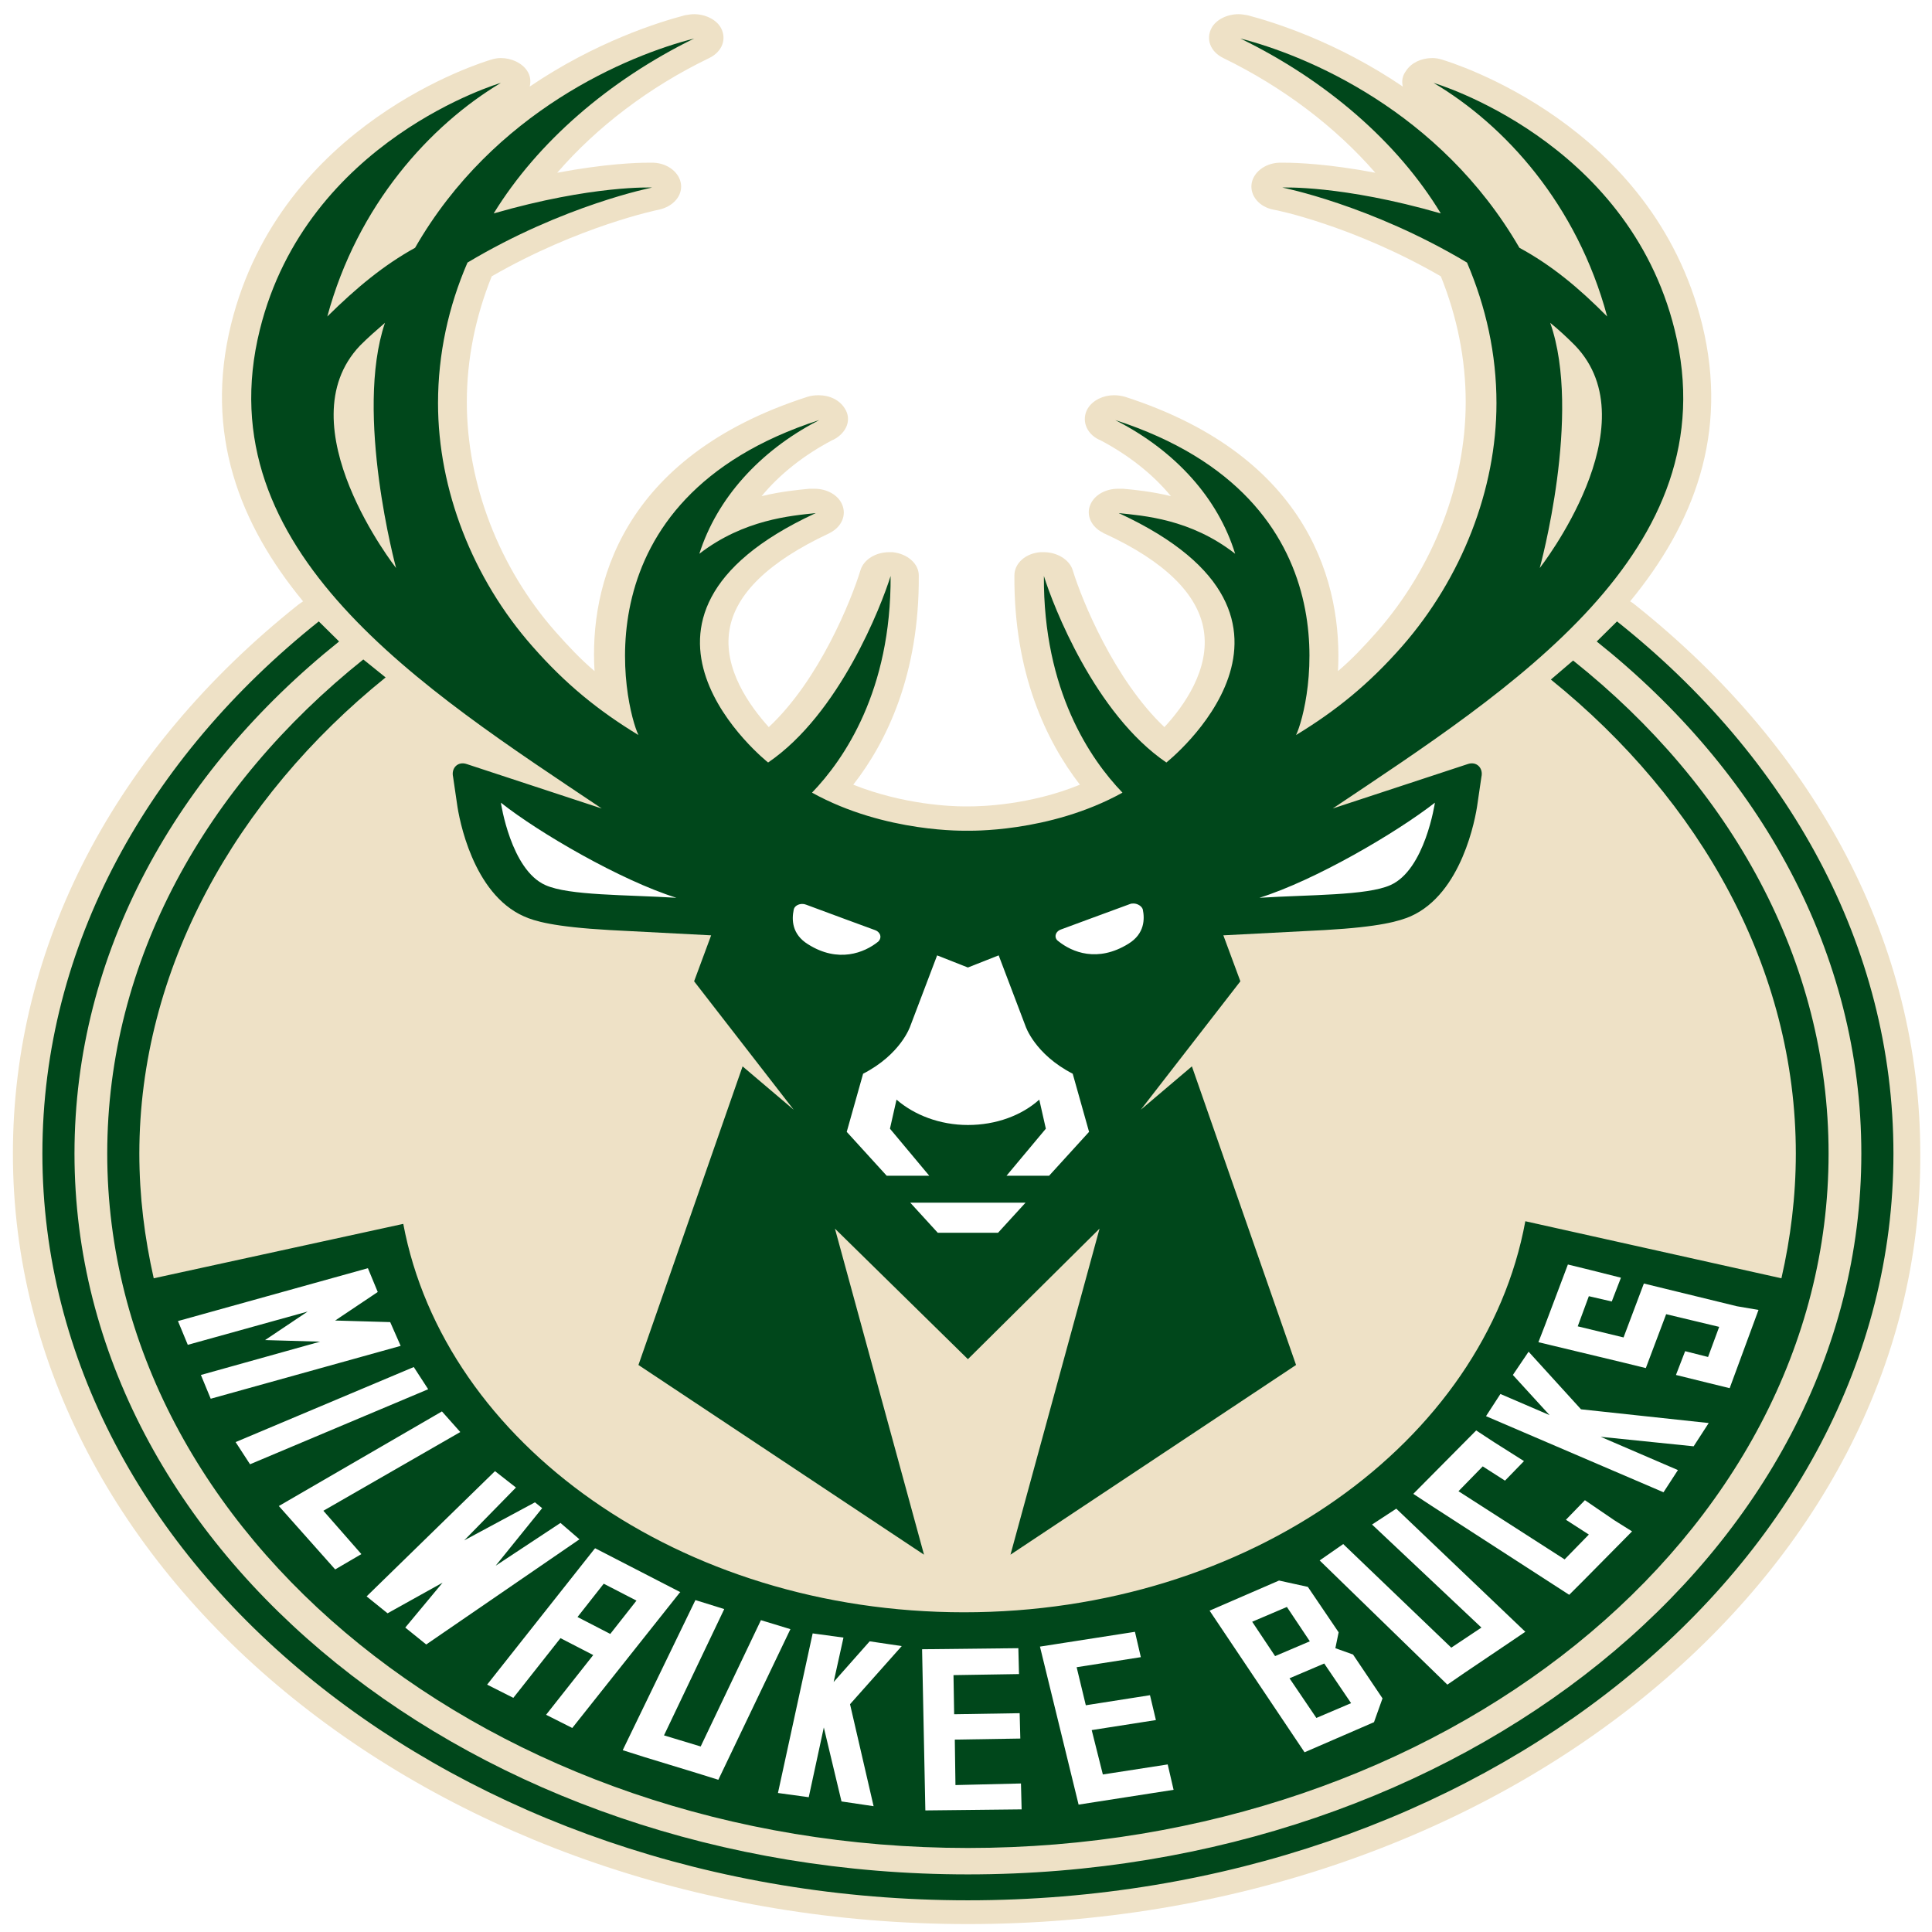
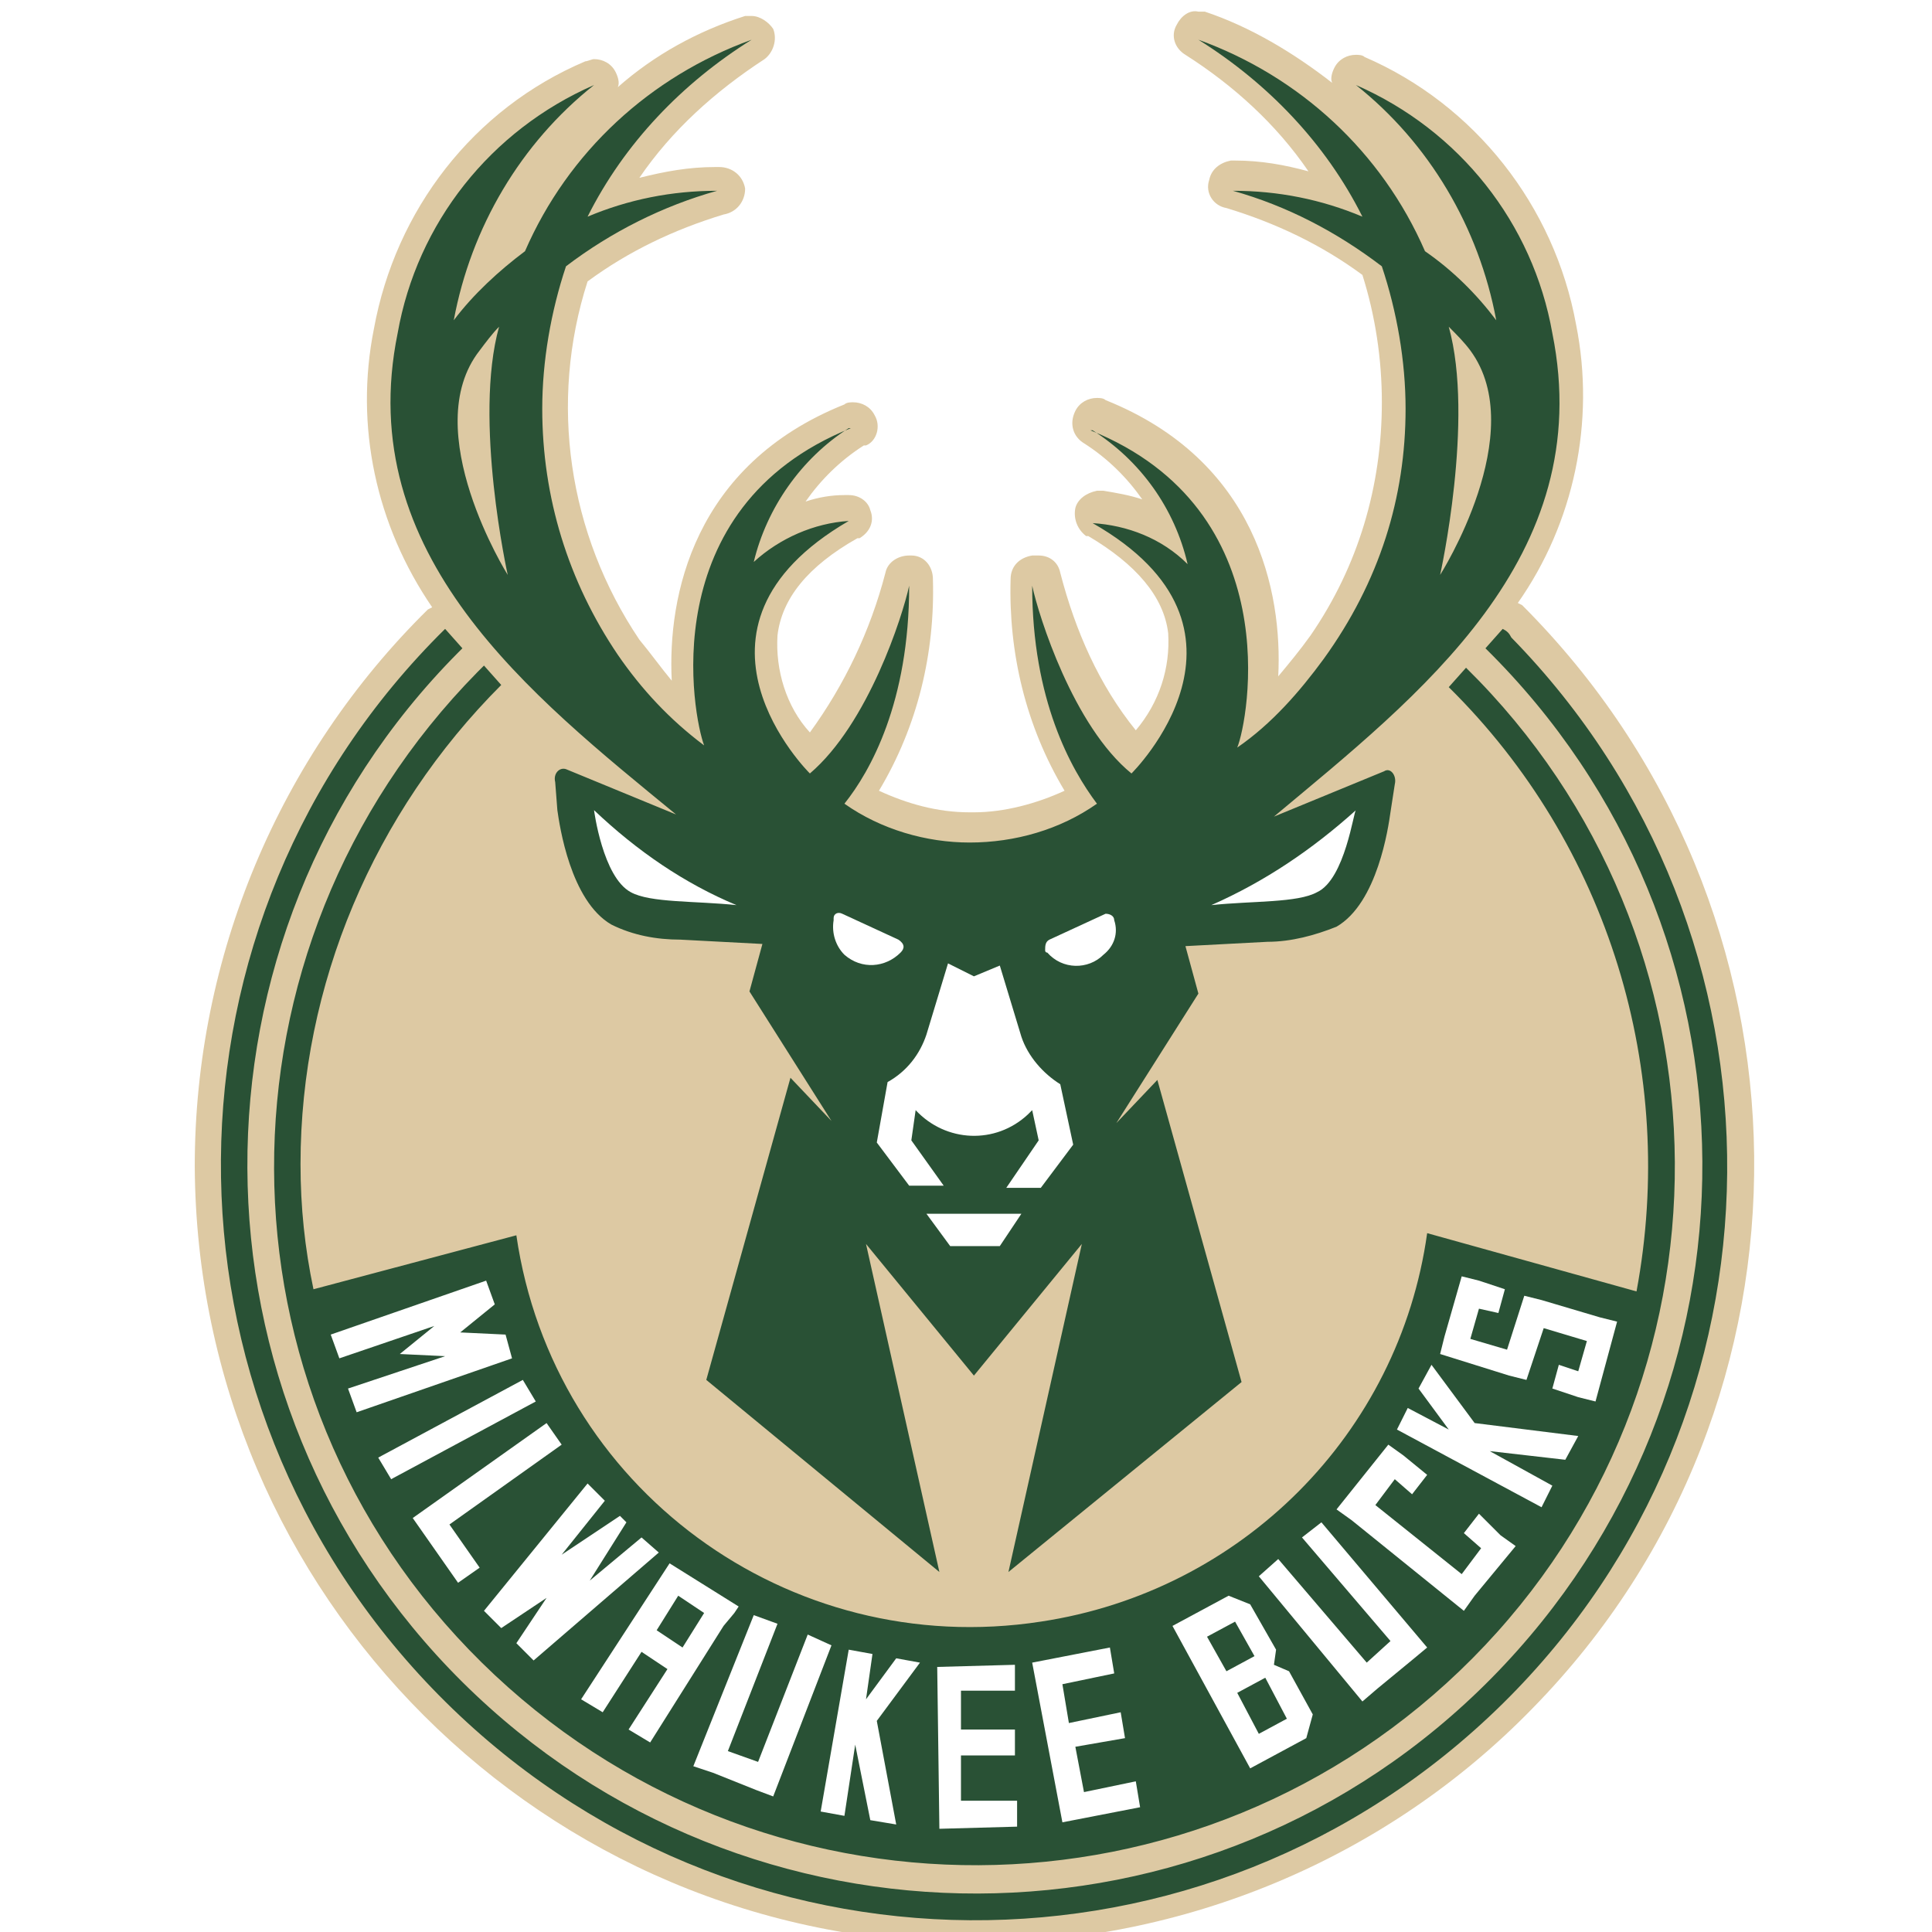
<svg xmlns="http://www.w3.org/2000/svg" width="300px" height="300px" viewBox="0 0 300 300" version="1.1">
  <g id="surface1">
-     <path style=" stroke:none;fill-rule:nonzero;fill:rgb(93.333%,88.235%,77.647%);fill-opacity:1;" d="M 150.297 298.77 C 68.523 298.77 2.004 245.105 2.004 179.129 C 2.004 146.879 17.77 116.598 46.352 93.867 C 46.555 93.703 46.859 93.539 47.062 93.375 C 37.195 81.395 31.703 67.359 35.875 50.375 C 43.605 19.109 74.93 9.672 76.254 9.262 C 76.762 9.098 77.27 9.016 77.777 9.016 C 79.406 9.016 81.031 9.754 81.848 10.984 C 82.355 11.723 82.457 12.625 82.254 13.445 C 92.527 6.473 102.289 3.438 106.359 2.367 C 106.867 2.285 107.273 2.203 107.781 2.203 C 109.512 2.203 111.238 3.027 111.953 4.34 C 112.867 6.062 112.156 8.031 110.121 9.016 C 100.766 13.527 92.629 19.766 86.523 26.824 C 93.949 25.43 98.832 25.266 100.562 25.266 L 101.477 25.266 C 103.715 25.348 105.543 26.824 105.746 28.629 C 105.953 30.434 104.527 32.074 102.289 32.566 C 102.188 32.566 89.883 35.109 76.355 42.906 C 73.812 49.227 72.488 55.789 72.488 62.438 C 72.488 75.074 77.473 88.121 86.219 98.051 C 88.254 100.348 90.188 102.402 92.32 104.207 C 91.508 91.16 96.289 70.973 125.379 61.617 C 125.887 61.453 126.496 61.371 127.105 61.371 C 128.836 61.371 130.359 62.109 131.176 63.422 C 132.293 65.145 131.48 67.195 129.445 68.262 L 129.242 68.344 C 124.867 70.645 121.105 73.598 118.258 77.043 C 121.309 76.305 123.953 76.059 125.684 75.895 L 126.496 75.895 C 128.43 75.895 130.156 76.879 130.77 78.355 C 131.48 80 130.668 81.805 128.938 82.707 L 128.633 82.871 C 119.375 87.219 114.191 92.227 113.273 97.805 C 112.258 103.879 116.426 109.621 119.375 112.906 C 127.207 105.602 132.191 93.211 133.617 88.531 C 134.125 86.891 135.957 85.742 138.09 85.742 L 138.602 85.742 C 140.938 85.988 142.668 87.547 142.668 89.352 C 142.77 104.699 137.684 115.203 132.496 121.848 C 140.328 124.969 147.855 125.215 149.586 125.215 L 150.602 125.215 C 152.23 125.215 159.855 125.051 167.688 121.848 C 162.5 115.121 157.414 104.617 157.516 89.352 C 157.516 87.465 159.246 85.906 161.586 85.742 L 162.094 85.742 C 164.129 85.742 166.062 86.891 166.57 88.531 C 167.992 93.211 173.078 105.602 180.809 112.906 C 183.859 109.621 187.93 103.879 186.91 97.805 C 185.996 92.227 180.809 87.137 171.555 82.871 C 171.453 82.871 171.25 82.707 171.25 82.707 C 169.418 81.805 168.605 79.918 169.316 78.355 C 169.926 76.879 171.656 75.895 173.586 75.895 L 174.402 75.895 C 176.23 76.059 178.773 76.305 181.824 77.043 C 178.977 73.598 175.215 70.645 170.84 68.344 L 170.637 68.262 C 168.605 67.277 167.891 65.145 168.91 63.422 C 169.723 62.109 171.352 61.371 172.977 61.371 C 173.586 61.371 174.098 61.453 174.707 61.617 C 203.691 70.973 208.473 91.16 207.762 104.207 C 209.898 102.402 211.828 100.348 213.863 98.051 C 222.609 88.039 227.594 75.074 227.594 62.438 C 227.594 55.789 226.273 49.227 223.73 42.906 C 210.102 35.027 197.996 32.566 197.793 32.566 C 195.555 32.156 194.133 30.434 194.336 28.629 C 194.539 26.824 196.371 25.348 198.609 25.266 L 199.523 25.266 C 201.254 25.266 206.234 25.43 213.559 26.824 C 207.355 19.684 199.219 13.527 189.961 9.016 C 187.93 8.031 187.215 6.062 188.133 4.34 C 188.844 3.027 190.574 2.203 192.301 2.203 C 192.809 2.203 193.219 2.285 193.727 2.367 C 197.793 3.438 207.559 6.473 217.832 13.445 C 217.629 12.625 217.73 11.805 218.34 10.984 C 219.152 9.754 220.68 9.016 222.406 9.016 C 222.918 9.016 223.426 9.098 223.934 9.262 C 225.254 9.672 256.582 19.109 264.312 50.375 C 268.48 67.359 262.988 81.395 253.125 93.375 C 253.43 93.539 253.633 93.703 253.836 93.867 C 282.414 116.598 298.18 146.879 298.18 179.129 C 298.586 245.105 232.07 298.77 150.297 298.77 Z M 150.297 298.77 " />
-     <path style=" stroke:none;fill-rule:nonzero;fill:rgb(0%,27.843%,10.588%);fill-opacity:1;" d="M 107.781 5.98 C 97.508 8.605 76.66 17.223 64.453 38.477 C 59.57 41.184 55.402 44.629 50.824 49.145 C 55.504 31.828 66.793 19.438 77.777 12.871 C 77.777 12.871 47.672 21.652 40.348 51.195 C 31.805 85.578 65.879 107.078 93.441 125.543 L 72.488 118.648 C 71.066 118.156 70.047 119.305 70.352 120.617 L 70.965 124.805 C 71.27 127.102 73.402 138.754 81.336 142.281 C 82.965 143.02 85.914 143.922 94.66 144.418 L 110.426 145.238 L 107.781 152.375 L 123.242 172.316 L 115.309 165.586 L 99.137 211.953 L 143.48 241.41 L 129.648 190.781 L 150.297 211.051 L 170.738 190.781 L 156.906 241.41 L 201.25 211.953 L 185.078 165.586 L 177.145 172.316 L 192.605 152.375 L 189.961 145.238 L 205.727 144.418 C 214.371 143.926 217.32 143.02 219.051 142.281 C 226.984 138.754 229.117 127.102 229.422 124.805 L 230.035 120.621 C 230.34 119.305 229.32 118.156 227.898 118.648 L 206.945 125.543 C 234.508 107.078 268.582 85.578 260.035 51.195 C 252.715 21.652 222.609 12.875 222.609 12.875 C 233.695 19.438 244.883 31.746 249.562 49.145 C 245.086 44.629 240.914 41.184 235.934 38.477 C 223.625 17.223 202.875 8.605 192.605 5.98 C 205.93 12.465 217.016 22.062 223.727 33.141 C 208.367 28.711 199.113 29.121 199.113 29.121 C 199.113 29.121 212.844 31.828 227.797 40.773 C 230.746 47.668 232.371 54.969 232.371 62.602 C 232.371 75.977 226.98 89.766 217.727 100.348 C 212.539 106.258 207.453 110.363 201.25 114.137 C 203.285 109.953 211.219 77.539 173.18 65.23 L 173.484 65.391 C 182.535 70.07 189.148 77.371 191.793 85.988 C 184.875 80.574 177.555 80.082 173.688 79.672 C 173.789 79.672 173.789 79.754 173.891 79.754 C 209.184 96.164 181.113 118.402 181.113 118.402 C 170.027 110.855 163.516 94.031 162.094 89.438 C 161.992 107.242 169.316 117.91 174.297 123.082 C 162.906 129.398 150.191 128.988 150.191 128.988 C 150.191 128.988 137.48 129.398 126.09 123.082 C 131.074 117.91 138.395 107.242 138.293 89.438 C 136.871 94.031 130.359 110.855 119.273 118.402 C 119.273 118.402 91.203 96.164 126.496 79.754 C 126.598 79.754 126.598 79.672 126.699 79.672 C 122.832 80.082 115.512 80.656 108.594 85.988 C 111.34 77.371 117.953 70.07 126.902 65.391 L 127.207 65.227 C 89.168 77.539 97.102 109.949 99.137 114.137 C 92.93 110.359 87.848 106.258 82.66 100.348 C 73.402 89.844 68.016 76.059 68.016 62.602 C 68.016 54.969 69.641 47.582 72.59 40.773 C 87.543 31.828 101.27 29.121 101.27 29.121 C 101.27 29.121 92.016 28.711 76.66 33.141 C 83.473 22.062 94.559 12.465 107.781 5.98 Z M 49.5 96.492 C 23.059 117.582 6.582 146.793 6.582 179.125 C 6.582 243.051 71.066 295.078 150.297 295.078 C 229.527 295.078 294.012 243.051 294.012 179.125 C 294.012 146.797 277.637 117.582 251.09 96.492 L 247.938 99.609 C 273.363 119.879 289.027 148.023 289.027 179.125 C 289.027 240.918 226.883 291.055 150.297 291.055 C 73.711 291.055 11.566 240.918 11.566 179.125 C 11.566 148.023 27.328 119.879 52.656 99.609 Z M 56.418 102.398 C 31.906 122.012 16.652 149.176 16.652 179.125 C 16.652 238.539 76.559 286.953 150.297 286.953 C 223.934 286.953 283.941 238.621 283.941 179.125 C 283.941 149.176 268.785 122.094 244.273 102.566 L 240.82 105.52 C 264.109 124.312 278.855 150.488 278.855 179.125 C 278.855 185.773 278.043 192.258 276.617 198.492 L 236.852 189.633 C 230.543 223.934 193.93 250.355 149.684 250.355 C 105.645 250.355 69.031 224.18 62.621 190.043 L 23.871 198.492 C 22.449 192.176 21.637 185.773 21.637 179.129 C 21.637 150.57 36.586 123.984 59.879 105.191 L 56.418 102.402 Z M 56.418 102.398 " />
-     <path style=" stroke:none;fill-rule:nonzero;fill:rgb(93.333%,88.235%,77.647%);fill-opacity:1;" d="M 59.777 50.129 C 58.453 51.277 57.133 52.426 55.91 53.656 C 44.113 66.047 61.504 88.203 61.504 88.203 C 61.504 88.203 54.996 64.242 59.777 50.129 Z M 240.715 50.129 C 245.699 64.242 239.09 88.203 239.09 88.203 C 239.09 88.203 256.48 66.047 244.582 53.656 C 243.363 52.426 242.039 51.195 240.715 50.129 Z M 240.715 50.129 " />
-     <path style=" stroke:none;fill-rule:nonzero;fill:rgb(100%,100%,100%);fill-opacity:1;" d="M 77.777 124.641 C 77.777 124.641 79.305 135.062 84.695 137.441 C 88.355 139.082 97.203 138.918 105.035 139.41 C 96.391 136.703 83.676 129.316 77.777 124.641 Z M 222.812 124.641 C 216.812 129.316 204.203 136.703 195.559 139.41 C 203.289 138.918 212.238 139.082 215.898 137.441 C 221.289 135.062 222.812 124.637 222.812 124.637 Z M 176.051 140.293 C 175.836 140.281 175.621 140.312 175.418 140.395 C 171.145 141.953 166.977 143.512 164.738 144.332 C 163.824 144.66 163.621 145.648 164.332 146.141 C 166.469 147.863 170.434 149.504 175.215 146.551 C 177.758 144.992 177.758 142.691 177.453 141.215 C 177.301 140.723 176.688 140.324 176.051 140.293 Z M 124.543 140.363 C 123.91 140.375 123.316 140.742 123.242 141.297 C 122.934 142.773 122.938 145.074 125.48 146.633 C 130.156 149.586 134.227 147.945 136.359 146.223 C 136.973 145.648 136.77 144.746 135.852 144.418 C 133.613 143.598 129.344 142.035 125.172 140.477 C 124.969 140.395 124.754 140.359 124.543 140.363 Z M 145.516 148.355 L 141.344 159.344 C 141.344 159.344 139.922 163.691 134.023 166.727 L 131.48 175.754 L 137.684 182.566 L 144.293 182.566 L 138.191 175.262 L 139.211 170.75 C 141.957 173.129 145.922 174.688 150.297 174.688 C 154.668 174.688 158.633 173.211 161.379 170.75 L 162.398 175.262 L 156.293 182.566 L 162.906 182.566 L 169.109 175.754 L 166.57 166.727 C 160.668 163.691 159.246 159.344 159.246 159.344 L 155.074 148.348 L 150.293 150.234 L 145.512 148.348 Z M 141.344 186.75 L 145.617 191.426 L 154.973 191.426 L 159.246 186.75 Z M 243.461 196.352 L 239.902 205.789 L 238.883 208.414 L 252.207 211.613 L 255.562 212.434 L 258.719 204.066 L 266.953 206.035 L 265.227 210.711 L 261.668 209.809 L 260.242 213.504 L 265.227 214.734 L 268.582 215.555 L 273.059 203.406 L 269.699 202.832 L 258.617 200.125 L 255.258 199.305 L 252.105 207.676 L 244.988 205.953 L 246.715 201.273 L 250.273 202.094 L 251.699 198.402 L 246.816 197.172 Z M 57.129 196.926 L 27.633 205.133 L 29.16 208.824 L 47.773 203.656 L 41.16 208.086 L 49.707 208.332 L 31.195 213.504 L 32.719 217.195 L 62.215 208.988 L 60.59 205.297 L 52.043 205.051 L 58.656 200.621 Z M 237.359 209.891 L 234.918 213.504 L 240.613 219.738 L 232.984 216.457 L 230.746 219.902 L 258.309 231.719 L 260.547 228.273 L 248.547 223.105 L 262.988 224.582 L 265.328 220.969 L 245.496 218.836 Z M 64.25 212.273 L 36.586 223.926 L 38.824 227.371 L 66.488 215.719 Z M 68.625 219.164 L 43.297 233.855 L 52.047 243.699 L 56.113 241.32 L 50.215 234.59 L 71.473 222.367 Z M 229.223 222.117 L 219.457 231.965 L 222.203 233.77 L 243.664 247.641 L 245.801 245.508 L 253.426 237.793 L 250.68 236.07 L 246.105 232.949 L 243.156 235.988 L 246.715 238.285 L 242.953 242.141 L 226.473 231.555 L 230.238 227.699 L 233.695 229.914 L 236.645 226.879 L 231.969 223.922 Z M 76.863 228.438 L 56.926 247.887 L 60.18 250.512 L 68.727 245.754 L 62.93 252.727 L 66.184 255.355 L 89.98 239.023 L 87.031 236.48 L 76.965 243.125 L 84.188 234.184 L 83.066 233.281 L 72.082 239.188 L 80.117 230.984 Z M 216.812 234.266 L 213.051 236.727 L 230.035 252.73 L 225.355 255.848 L 208.574 239.762 L 204.914 242.305 L 224.746 261.59 L 227.492 259.703 L 234.309 255.105 L 236.852 253.383 Z M 92.422 240.418 L 92.324 240.5 L 75.641 261.59 L 79.711 263.641 L 87.031 254.371 L 92.117 256.996 L 84.797 266.27 L 88.863 268.32 L 103 250.512 L 104.629 248.461 L 105.543 247.312 L 105.645 247.23 Z M 198.609 245.426 L 187.824 250.102 L 202.57 272.094 L 213.355 267.418 L 214.676 263.723 L 210.098 256.914 L 207.355 255.93 L 207.863 253.465 L 203.082 246.41 Z M 93.746 245.918 L 98.832 248.543 L 94.762 253.715 L 89.676 251.09 Z M 107.984 248.461 L 96.695 271.766 L 100.051 272.832 L 108.391 275.379 L 111.543 276.363 L 122.734 252.973 L 118.156 251.578 L 108.801 271.191 L 103.105 269.469 L 112.461 249.855 Z M 199.828 249.527 L 203.391 254.863 L 197.996 257.16 L 194.438 251.824 Z M 176.234 253.387 L 161.484 255.684 L 167.484 280.219 L 182.234 277.922 L 181.32 273.98 L 171.25 275.539 L 169.52 268.648 L 179.488 267.09 L 178.57 263.23 L 168.605 264.793 L 167.18 258.883 L 177.148 257.324 L 176.234 253.383 Z M 126.191 253.633 L 120.801 278.414 L 125.582 279.07 L 127.922 268.238 L 130.668 279.727 L 135.652 280.465 L 131.992 264.629 L 140.023 255.602 L 135.043 254.863 L 129.449 261.18 L 130.973 254.285 Z M 158.129 255.93 L 143.18 256.094 L 143.688 281.121 L 158.637 280.957 L 158.535 276.938 L 148.363 277.184 L 148.262 270.125 L 158.434 269.961 L 158.332 266.023 L 148.16 266.188 L 148.059 260.113 L 158.23 259.949 Z M 205.625 258.309 L 209.797 264.465 L 204.406 266.762 L 200.234 260.605 Z M 205.625 258.309 " />
+     <path style=" stroke:none;fill-rule:nonzero;fill:rgb(86.667%,78.824%,63.922%);fill-opacity:1;" d="M 151.23 301.734 C 84.535 301.734 30.578 247.781 30.242 181.094 C 30.242 148.59 43.312 117.422 66.438 94.637 L 67.109 94.301 C 58.395 81.566 55.043 66.152 58.059 51.07 C 61.41 32.641 73.477 16.891 90.902 9.516 C 91.238 9.516 91.91 9.18 92.242 9.18 C 93.586 9.18 94.926 9.852 95.594 11.191 C 95.93 11.863 96.266 12.867 95.93 13.539 C 101.629 8.512 108.332 4.824 115.703 2.48 L 116.711 2.48 C 118.051 2.48 119.391 3.484 120.062 4.488 C 120.73 6.164 120.062 8.176 118.719 9.18 C 111.012 14.207 104.309 20.238 99.281 27.613 C 103.305 26.605 106.992 25.938 111.012 25.938 L 111.684 25.938 C 113.691 25.938 115.367 27.277 115.703 29.289 C 115.703 31.297 114.363 32.973 112.352 33.309 C 104.645 35.656 97.605 39.008 91.238 43.699 C 85.207 62.465 88.223 82.906 99.281 99.328 C 100.957 101.336 102.633 103.684 104.309 105.695 C 103.641 92.625 107.66 72.184 131.121 62.801 C 131.457 62.465 132.125 62.465 132.461 62.465 C 133.801 62.465 135.141 63.133 135.812 64.477 C 136.816 66.152 136.148 68.496 134.473 69.168 L 134.137 69.168 C 130.449 71.512 127.434 74.527 125.09 77.879 C 127.098 77.211 129.109 76.875 131.121 76.875 L 131.789 76.875 C 133.465 76.875 134.809 77.879 135.141 79.219 C 135.812 80.895 135.141 82.57 133.465 83.578 L 133.133 83.578 C 125.422 87.934 121.402 92.961 120.73 98.656 C 120.395 104.02 122.07 109.715 125.758 113.734 C 131.121 106.363 135.141 97.984 137.488 88.938 C 137.824 87.262 139.5 86.258 141.176 86.258 L 141.512 86.258 C 143.52 86.258 144.863 87.934 144.863 89.941 C 145.195 101.336 142.516 112.73 136.484 122.785 C 140.84 124.793 145.531 126.137 150.559 126.137 L 151.23 126.137 C 155.922 126.137 160.949 124.793 165.305 122.785 C 159.273 112.73 156.594 101.336 156.926 89.941 C 156.926 87.934 158.27 86.594 160.277 86.258 L 161.285 86.258 C 162.961 86.258 164.301 87.262 164.637 88.938 C 166.98 97.984 170.668 106.363 176.367 113.402 C 180.051 109.043 181.727 103.684 181.395 98.32 C 180.723 92.625 176.367 87.598 168.992 83.242 L 168.656 83.242 C 167.316 82.234 166.648 80.559 166.98 78.887 C 167.316 77.543 168.656 76.539 170.332 76.203 L 171.34 76.203 C 173.348 76.539 175.359 76.875 177.371 77.543 C 175.023 74.191 172.008 71.176 168.324 68.832 C 166.648 67.824 165.977 65.816 166.98 63.805 C 167.652 62.465 168.992 61.793 170.332 61.793 C 170.668 61.793 171.34 61.793 171.672 62.129 C 195.133 71.512 199.156 91.953 198.484 105.023 C 200.16 103.012 201.836 101.004 203.512 98.656 C 210.887 87.934 214.574 75.535 214.574 62.465 C 214.574 55.762 213.566 49.059 211.555 42.691 C 205.188 38 198.148 34.648 190.441 32.305 C 188.43 31.969 187.09 29.957 187.762 27.949 C 188.098 26.273 189.438 25.266 191.113 24.93 L 191.781 24.93 C 195.805 24.93 199.492 25.602 203.176 26.605 C 198.148 19.234 191.445 13.203 184.074 8.512 C 182.398 7.504 181.727 5.496 182.734 3.82 C 183.402 2.48 184.746 1.473 186.086 1.809 L 187.09 1.809 C 194.129 4.156 200.832 8.176 206.863 12.867 C 206.527 12.199 206.863 11.191 207.199 10.523 C 207.871 9.184 209.211 8.512 210.551 8.512 C 210.887 8.512 211.555 8.512 211.891 8.848 C 228.984 16.219 241.383 31.969 244.734 50.402 C 247.75 65.48 244.398 81.23 235.688 93.629 L 236.355 93.965 C 283.613 141.215 284.617 217.621 238.031 265.207 C 215.242 288.668 183.738 301.734 151.23 301.734 Z M 151.23 301.734 " />
+     <path style=" stroke:none;fill-rule:nonzero;fill:rgb(16.078%,31.765%,20.784%);fill-opacity:1;" d="M 78.84 89.273 C 78.84 89.273 73.477 65.145 77.496 50.734 C 76.492 51.742 75.488 53.082 74.48 54.422 C 64.762 66.82 78.84 89.273 78.84 89.273 Z M 223.621 89.273 C 223.621 89.273 237.695 67.156 228.312 54.422 C 227.309 53.082 226.301 52.078 224.961 50.734 C 228.984 65.145 223.621 89.273 223.621 89.273 Z M 61.746 51.742 C 64.762 34.648 76.156 20.242 92.242 13.203 C 80.848 22.25 73.141 35.32 70.461 49.73 C 73.477 45.711 77.496 42.023 81.52 39.008 C 88.223 23.594 100.957 11.863 116.711 6.168 C 105.984 12.867 96.938 22.25 91.238 33.645 C 97.605 30.965 104.309 29.625 111.348 29.625 C 102.969 31.969 94.926 35.992 87.887 41.352 C 85.539 48.391 84.199 56.098 84.199 63.469 C 84.199 77.211 88.223 90.277 95.93 101.672 C 99.617 107.035 103.973 111.727 109.336 115.746 C 107.66 111.391 101.293 78.887 132.125 66.484 L 131.789 66.484 C 124.418 71.18 119.055 78.887 117.043 87.262 C 121.066 83.578 126.43 81.23 131.789 80.895 C 102.969 97.652 125.758 120.105 125.758 120.105 C 134.809 112.398 140.168 95.641 141.176 90.949 C 141.176 109.047 135.141 119.77 131.121 124.797 C 136.816 128.816 143.855 130.828 150.559 130.828 C 157.598 130.828 164.637 128.816 170.332 124.797 C 166.312 119.434 160.277 108.711 160.277 90.949 C 161.285 95.641 166.645 112.73 175.695 120.105 C 175.695 120.105 198.484 97.652 169.664 81.23 C 175.023 81.566 180.387 83.578 184.41 87.598 C 182.398 78.887 177.035 71.512 169.664 66.82 L 169.328 66.82 C 200.16 79.219 193.793 112.062 192.117 116.082 C 197.48 112.398 201.836 107.371 205.523 102.344 C 214.238 90.281 218.258 77.211 218.258 63.469 C 218.258 56.098 216.918 48.391 214.57 41.352 C 207.535 35.992 199.824 31.969 191.445 29.625 C 198.484 29.625 205.188 30.965 211.555 33.645 C 205.859 22.25 196.809 12.867 186.086 6.168 C 201.836 11.863 214.57 23.594 221.273 39.008 C 225.633 42.023 229.316 45.711 232.336 49.73 C 229.652 35.32 221.945 22.25 210.551 13.203 C 226.637 20.242 238.031 34.652 241.047 51.742 C 248.086 86.594 220.27 108.039 197.812 126.805 L 214.906 119.77 C 215.91 119.098 216.918 120.438 216.582 121.781 L 215.91 126.137 C 215.578 128.48 213.902 140.211 207.535 143.898 C 204.184 145.238 200.496 146.242 196.809 146.242 L 184.074 146.914 L 186.086 154.285 L 173.348 174.391 L 179.715 167.691 L 192.789 214.605 L 156.59 244.098 L 167.988 193.16 L 151.23 213.602 L 134.473 193.16 L 145.867 244.098 L 109.672 214.27 L 122.742 167.355 L 129.109 174.059 L 116.375 153.949 L 118.387 146.578 L 105.648 145.906 C 101.965 145.906 98.277 145.238 94.926 143.562 C 88.559 139.875 86.883 128.148 86.547 125.801 L 86.211 121.445 C 85.875 120.105 86.883 119.098 87.887 119.434 L 104.98 126.473 C 82.523 108.039 54.707 86.258 61.746 51.742 Z M 77.832 106.363 C 58.059 126.137 46.664 152.945 46.664 180.758 C 46.664 187.461 47.336 193.828 48.676 200.195 L 80.18 191.816 C 85.875 231.027 122.406 257.836 161.617 251.805 C 192.789 247.113 217.254 222.648 221.609 191.484 L 254.117 200.531 C 260.488 166.348 249.762 131.164 224.961 106.699 L 227.645 103.684 C 270.543 145.906 270.875 214.941 228.648 257.5 C 186.422 300.059 117.715 300.395 74.816 258.172 C 31.918 215.945 31.918 147.25 74.145 104.355 C 74.48 104.02 74.816 103.684 75.152 103.348 Z M 233.34 97.652 L 230.66 100.668 C 275.234 144.566 275.566 215.945 231.664 260.516 C 187.762 305.086 116.039 305.086 71.801 261.188 C 27.562 217.285 27.227 145.574 71.129 101.34 C 71.352 101.113 71.578 100.891 71.801 100.668 L 69.117 97.652 C 23.203 142.891 22.535 216.953 68.113 263.199 C 113.691 309.441 187.426 309.777 233.34 264.539 C 279.254 219.297 279.926 145.238 234.68 98.992 C 234.344 98.32 234.012 97.988 233.34 97.652 Z M 233.34 97.652 " />
+     <path style=" stroke:none;fill-rule:nonzero;fill:rgb(100%,100%,100%);fill-opacity:1;" d="M 142.852 258.172 L 136.148 267.219 L 139.164 283.305 L 135.141 282.633 L 132.797 270.906 L 131.121 281.965 L 127.434 281.293 L 131.789 256.16 L 135.477 256.832 L 134.473 263.867 L 139.164 257.5 Z M 195.469 269.23 L 192.117 262.863 L 196.473 260.516 L 199.824 266.883 Z M 187.426 254.148 L 191.781 251.805 L 194.797 257.164 L 190.441 259.512 Z M 197.816 258.508 L 198.148 256.16 L 194.129 249.121 L 190.777 247.781 L 182.062 252.473 L 194.129 274.59 L 202.84 269.898 L 203.848 266.215 L 200.16 259.512 Z M 157.934 279.617 L 157.934 283.641 L 145.867 283.973 L 145.531 258.84 L 157.598 258.508 L 157.598 262.527 L 149.219 262.527 L 149.219 268.559 L 157.598 268.559 L 157.598 272.582 L 149.219 272.582 L 149.219 279.617 Z M 176.367 276.602 L 177.035 280.625 L 164.969 282.969 L 160.277 258.172 L 172.344 255.824 L 173.016 259.848 L 164.969 261.523 L 165.977 267.555 L 174.02 265.879 L 174.691 269.898 L 166.98 271.238 L 168.32 278.277 Z M 205.188 236.387 L 221.609 255.824 L 219.598 257.5 L 213.902 262.191 L 211.555 264.203 L 195.469 244.766 L 198.484 242.086 L 212.227 258.172 L 215.914 254.82 L 202.172 238.734 Z M 251.102 205.223 L 247.75 217.621 L 245.07 216.953 L 241.047 215.613 L 242.055 211.926 L 245.07 212.93 L 246.41 208.238 L 239.707 206.23 L 237.027 214.273 L 234.344 213.602 L 223.621 210.25 L 224.289 207.57 L 226.973 198.188 L 229.652 198.855 L 233.676 200.195 L 232.668 203.883 L 229.652 203.211 L 228.312 207.902 L 234.012 209.578 L 236.691 201.203 L 239.371 201.871 L 248.422 204.555 Z M 228.984 220.973 L 245.07 222.984 L 243.059 226.672 L 231.328 225.328 L 241.047 230.691 L 239.371 234.043 L 216.918 221.98 L 218.594 218.629 L 224.961 221.98 L 220.27 215.613 L 222.281 211.926 Z M 233.004 238.398 L 235.352 240.074 L 228.984 247.781 L 227.309 250.129 L 209.879 236.055 L 207.535 234.379 L 215.578 224.324 L 217.922 226 L 221.609 229.016 L 219.266 232.031 L 216.582 229.688 L 213.566 233.707 L 226.973 244.43 L 229.988 240.41 L 227.309 238.062 L 229.652 235.047 Z M 129.109 255.488 L 120.062 278.949 L 117.379 277.941 L 110.676 275.262 L 107.66 274.258 L 117.043 250.797 L 120.73 252.137 L 113.023 271.91 L 117.715 273.586 L 125.422 253.812 Z M 69.789 236.723 L 74.48 243.426 L 71.129 245.773 L 64.09 235.719 L 84.871 220.973 L 87.215 224.324 Z M 79.508 210.922 L 55.379 219.297 L 54.039 215.613 L 69.117 210.586 L 62.082 210.25 L 67.441 205.895 L 52.695 210.922 L 51.355 207.234 L 75.488 198.855 L 76.828 202.543 L 71.465 206.898 L 78.504 207.234 Z M 83.195 217.621 L 60.738 229.688 L 58.73 226.336 L 81.184 214.27 Z M 102.297 241.078 L 82.859 257.836 L 80.18 255.156 L 84.871 248.117 L 77.832 252.809 L 75.152 250.129 L 91.238 230.355 L 93.918 233.035 L 87.215 241.414 L 96.266 235.383 L 97.27 236.387 L 91.574 245.438 L 99.617 238.734 Z M 105.984 255.824 L 101.965 253.145 L 105.316 247.781 L 109.336 250.465 Z M 114.027 250.465 L 114.699 249.457 L 103.973 242.754 L 90.234 263.867 L 93.586 265.879 L 99.617 256.496 L 103.641 259.176 L 97.605 268.559 L 100.957 270.57 L 112.352 252.473 Z M 114.027 250.465 " />
+     <path style=" stroke:none;fill-rule:nonzero;fill:rgb(100%,100%,100%);fill-opacity:1;" d="M 139.5 145.906 L 130.785 141.887 C 130.113 141.551 129.445 141.887 129.445 142.559 L 129.445 142.891 C 129.109 144.902 129.781 146.914 131.121 148.254 C 133.801 150.598 137.488 150.266 139.836 147.918 C 140.504 147.25 140.504 146.578 139.5 145.906 C 139.723 145.906 139.723 145.906 139.5 145.906 Z M 139.5 145.906 " />
+     <path style=" stroke:none;fill-rule:nonzero;fill:rgb(100%,100%,100%);fill-opacity:1;" d="M 92.242 125.801 C 92.242 125.801 93.586 136.191 97.941 138.535 C 100.957 140.211 107.996 139.875 114.363 140.547 C 106.32 137.195 98.945 132.168 92.242 125.801 Z M 92.242 125.801 " />
+     <path style=" stroke:none;fill-rule:nonzero;fill:rgb(100%,100%,100%);fill-opacity:1;" d="M 143.855 188.469 L 147.543 193.492 L 155.25 193.492 L 158.602 188.469 Z M 143.855 188.469 " />
+     <path style=" stroke:none;fill-rule:nonzero;fill:rgb(100%,100%,100%);fill-opacity:1;" d="M 210.551 125.801 C 203.848 131.832 196.473 136.859 188.094 140.547 C 194.465 139.875 201.5 140.211 204.52 138.535 C 208.875 136.523 210.215 125.801 210.551 125.801 Z M 210.551 125.801 " />
+     <path style=" stroke:none;fill-rule:nonzero;fill:rgb(100%,100%,100%);fill-opacity:1;" d="M 158.602 160.988 L 155.25 149.93 L 151.23 151.605 L 147.207 149.594 L 143.855 160.652 C 142.852 163.668 140.84 166.352 137.824 168.023 L 136.148 177.41 L 141.176 184.109 L 146.535 184.109 L 141.512 177.074 L 142.18 172.383 C 146.871 177.41 154.582 177.742 159.609 173.051 C 159.832 172.828 160.055 172.605 160.277 172.383 L 161.285 177.074 L 156.258 184.445 L 161.617 184.445 L 166.645 177.742 L 164.637 168.359 C 161.953 166.684 159.609 164.004 158.602 160.988 Z M 158.602 160.988 " />
+     <path style=" stroke:none;fill-rule:nonzero;fill:rgb(100%,100%,100%);fill-opacity:1;" d="M 171.672 141.887 L 162.961 145.906 C 162.289 146.242 162.289 146.914 162.289 147.582 C 162.289 147.582 162.289 147.918 162.625 147.918 C 164.969 150.602 168.992 150.602 171.34 148.254 C 173.016 146.914 173.684 144.902 173.016 142.891 C 173.016 142.223 172.344 141.887 171.672 141.887 C 171.898 141.887 171.898 141.887 171.672 141.887 Z M 171.672 141.887 " />
  </g>
</svg>
